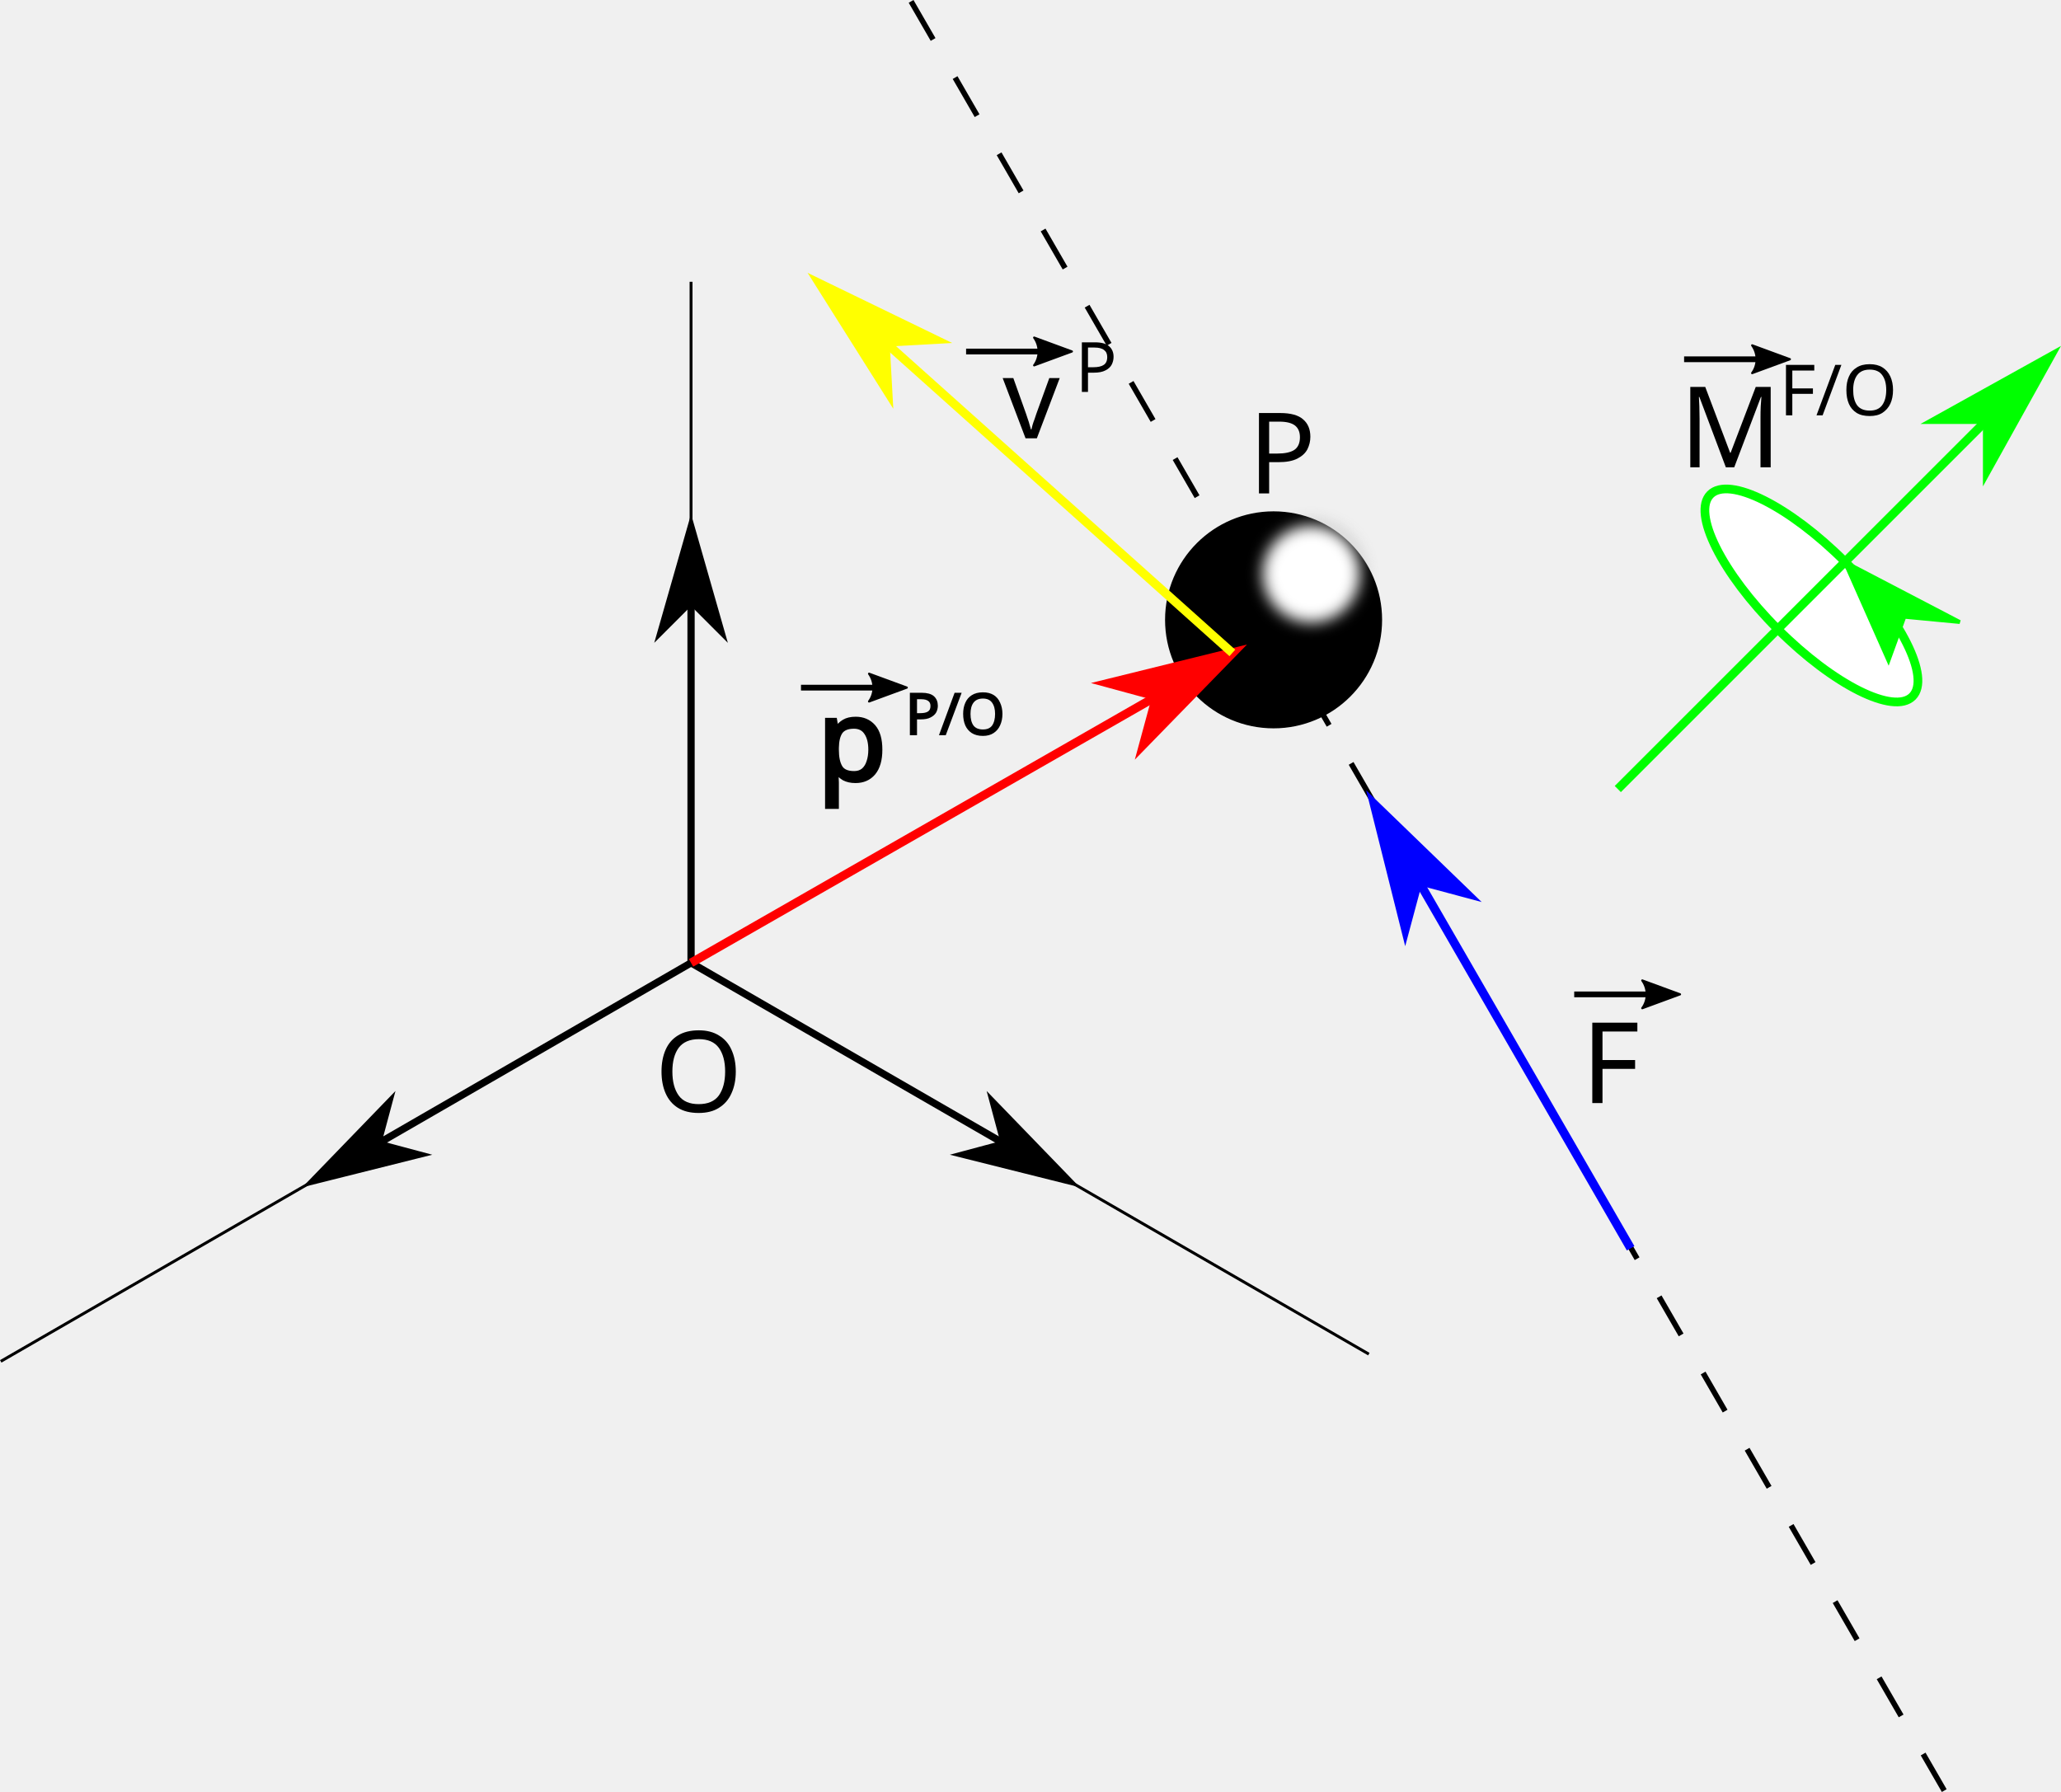
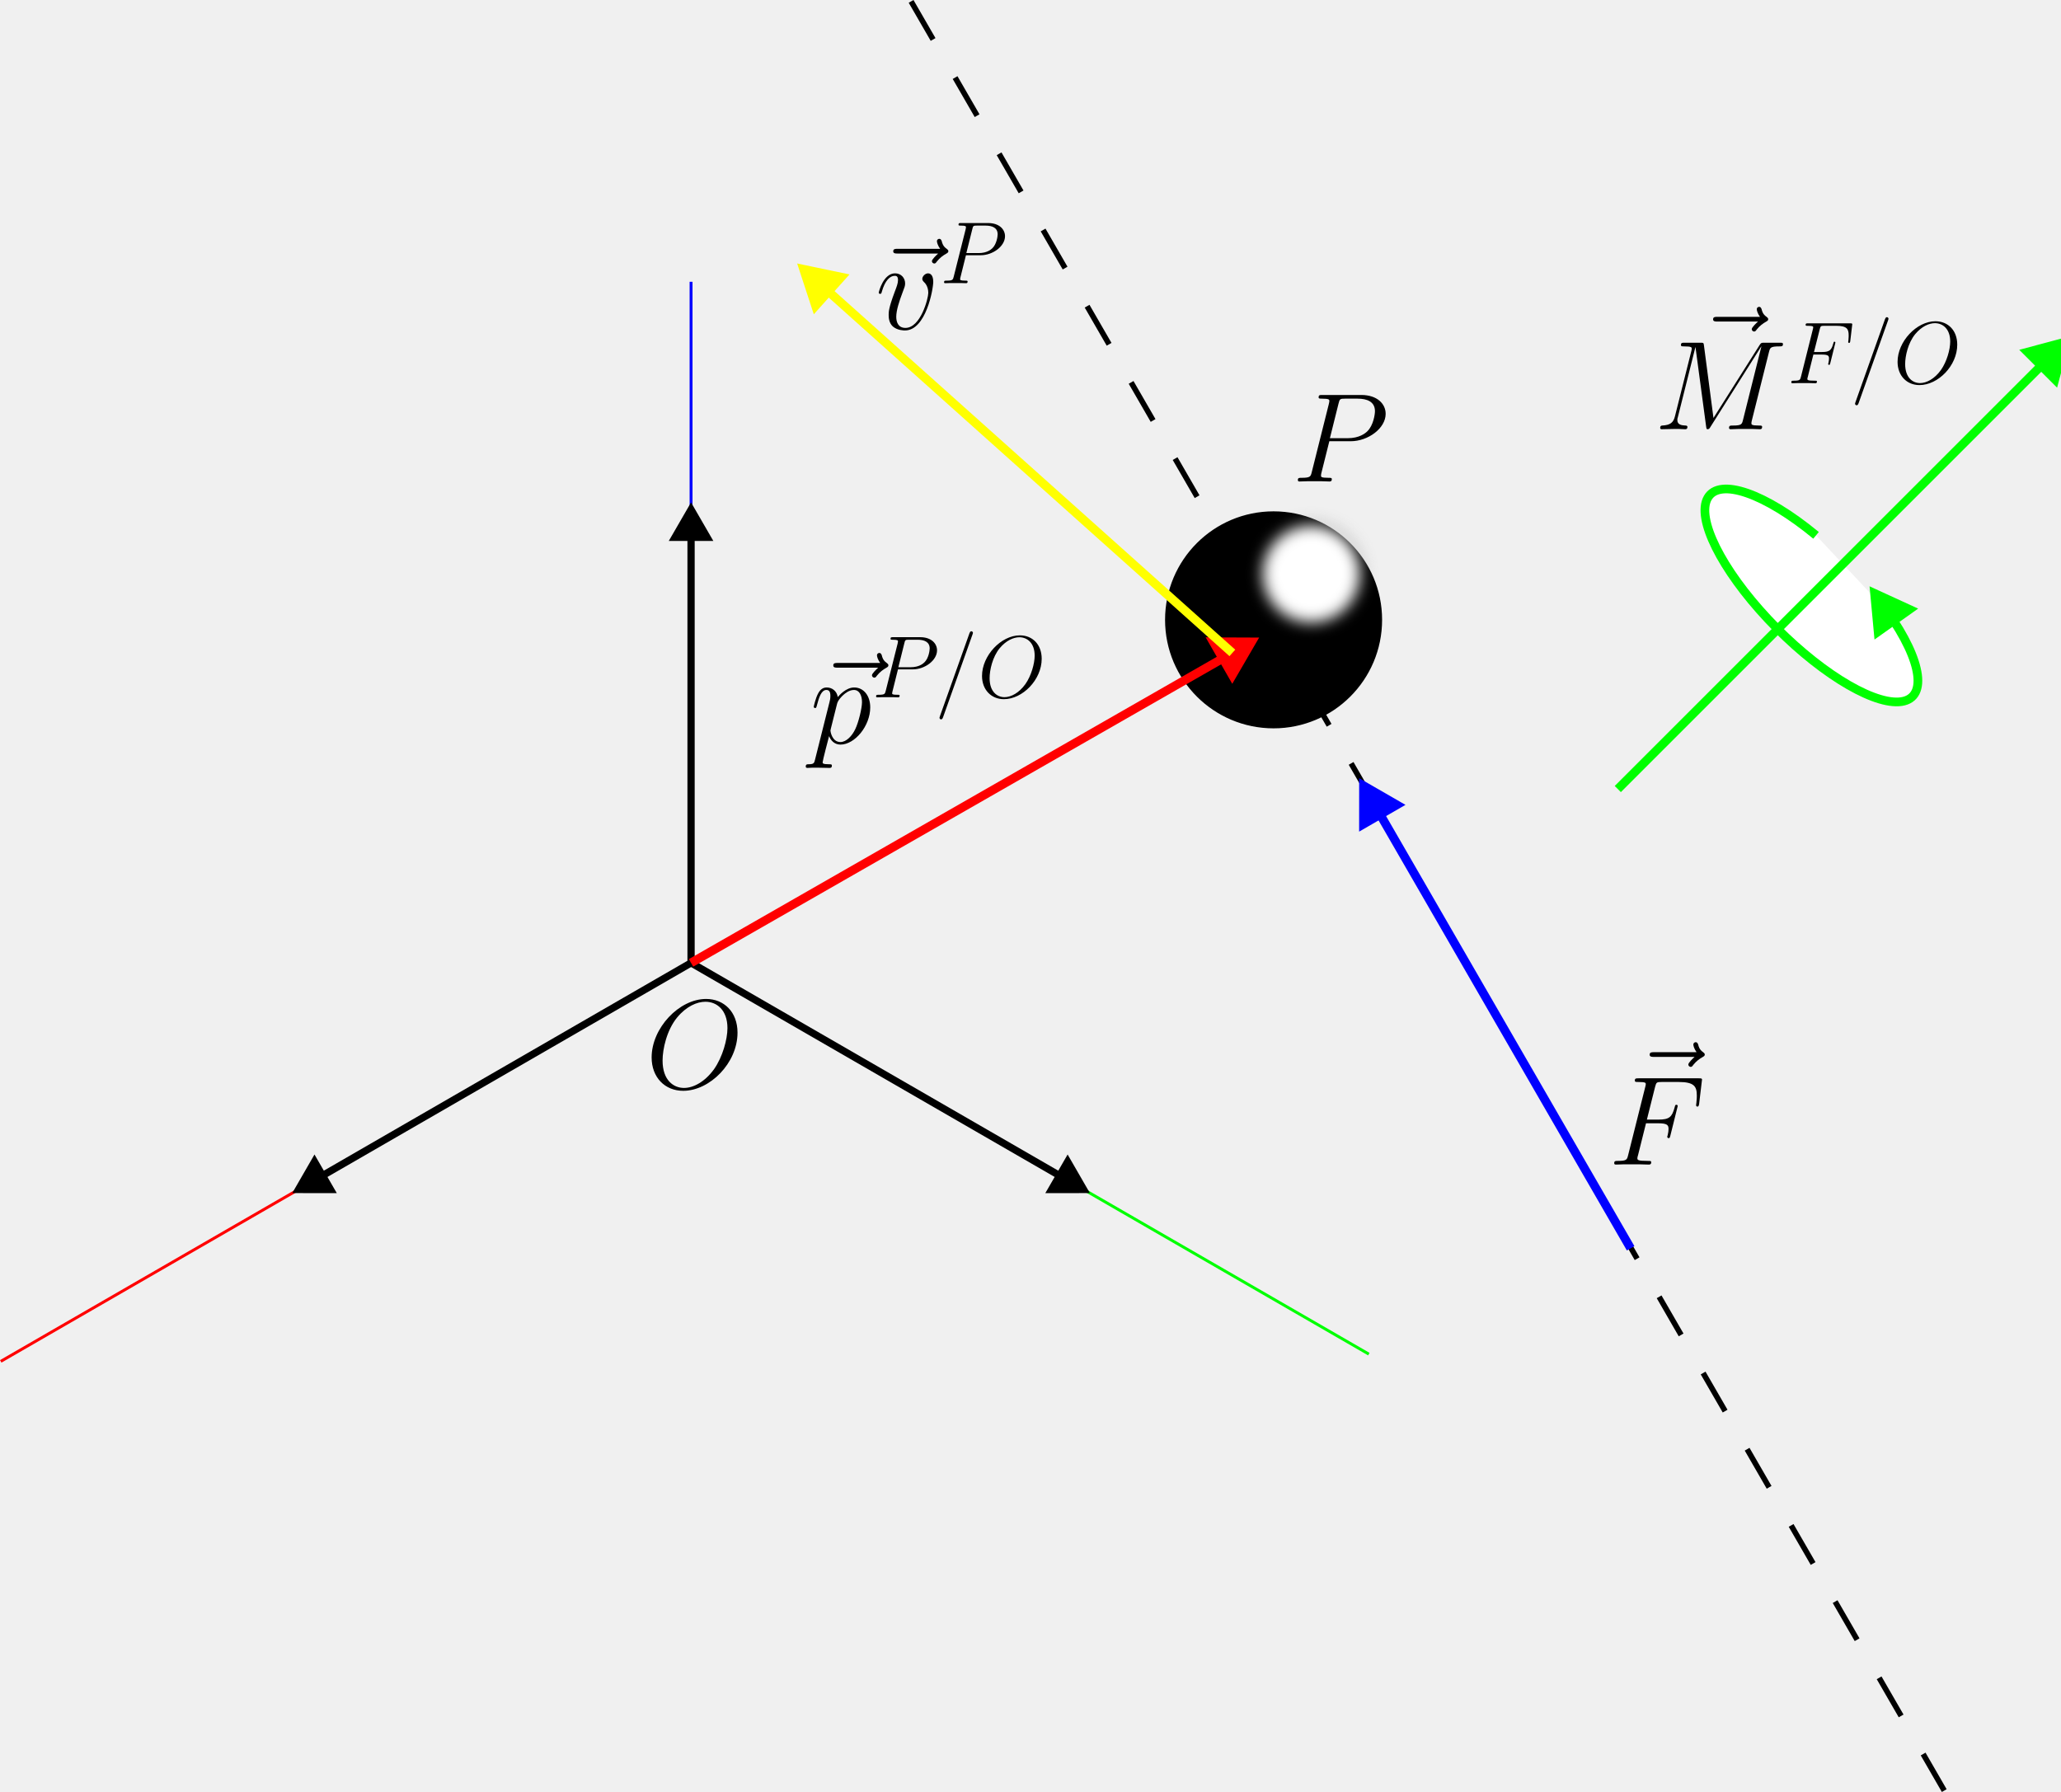
<svg xmlns="http://www.w3.org/2000/svg" width="142.205mm" height="123.658mm" viewBox="0 0 142.205 123.658" version="1.1" id="svg1574">
  <defs id="defs1568">
+     <marker style="overflow:visible" id="marker1" refX="0" refY="0" orient="auto-start-reverse" markerWidth="1" markerHeight="1" viewBox="0 0 1 1" preserveAspectRatio="xMidYMid">
+       <path transform="scale(0.5)" style="fill:context-stroke;fill-rule:evenodd;stroke:context-stroke;stroke-width:1pt" d="M 5.77,0 -2.88,5 V -5 Z" id="path1" />
+     </marker>
+     <marker style="overflow:visible" id="Triangle" refX="0" refY="0" orient="auto-start-reverse" markerWidth="1" markerHeight="1" viewBox="0 0 1 1" preserveAspectRatio="xMidYMid">
+       <path transform="scale(0.5)" style="fill:context-stroke;fill-rule:evenodd;stroke:context-stroke;stroke-width:1pt" d="M 5.77,0 -2.88,5 V -5 Z" id="path135" />
+     </marker>
    <marker style="overflow:visible" id="marker2122" refX="0" refY="0" orient="auto">
      <path transform="scale(-0.6)" d="M 8.719,4.034 -2.207,0.016 8.719,-4.002 c -1.745,2.372 -1.735,5.617 -6e-7,8.035 z" style="fill:#000000;fill-opacity:1;fill-rule:evenodd;stroke:#000000;stroke-width:0.625;stroke-linejoin:round;stroke-opacity:1" id="path2120" />
-     </marker>
-     <marker style="overflow:visible" id="marker1952" refX="0" refY="0" orient="auto">
-       <path transform="scale(-0.6)" d="M 8.719,4.034 -2.207,0.016 8.719,-4.002 c -1.745,2.372 -1.735,5.617 -6e-7,8.035 z" style="fill:#000000;fill-opacity:1;fill-rule:evenodd;stroke:#000000;stroke-width:0.625;stroke-linejoin:round;stroke-opacity:1" id="path1950" />
-     </marker>
-     <marker style="overflow:visible" id="marker1824" refX="0" refY="0" orient="auto">
-       <path transform="scale(-0.6)" d="M 8.719,4.034 -2.207,0.016 8.719,-4.002 c -1.745,2.372 -1.735,5.617 -6e-7,8.035 z" style="fill:#000000;fill-opacity:1;fill-rule:evenodd;stroke:#000000;stroke-width:0.625;stroke-linejoin:round;stroke-opacity:1" id="path1822" />
-     </marker>
-     <marker style="overflow:visible" id="Arrow2Mend" refX="0" refY="0" orient="auto">
-       <path transform="scale(-0.6)" d="M 8.719,4.034 -2.207,0.016 8.719,-4.002 c -1.745,2.372 -1.735,5.617 -6e-7,8.035 z" style="fill:#000000;fill-opacity:1;fill-rule:evenodd;stroke:#000000;stroke-width:0.625;stroke-linejoin:round;stroke-opacity:1" id="path983" />
    </marker>
    <marker style="overflow:visible" id="marker1583" refX="0" refY="0" orient="auto">
      <path transform="matrix(-0.8,0,0,-0.8,-10,0)" style="fill:#00ff00;fill-opacity:1;fill-rule:evenodd;stroke:#00ff00;stroke-width:1pt;stroke-opacity:1" d="M 0,0 5,-5 -12.5,0 5,5 Z" id="path1581" />
    </marker>
    <marker style="overflow:visible" id="marker1477" refX="0" refY="0" orient="auto">
      <path transform="matrix(-0.8,0,0,-0.8,-10,0)" style="fill:#ffff00;fill-opacity:1;fill-rule:evenodd;stroke:#ffff00;stroke-width:1pt;stroke-opacity:1" d="M 0,0 5,-5 -12.5,0 5,5 Z" id="path1475" />
    </marker>
    <marker style="overflow:visible" id="Arrow1Lstart" refX="0" refY="0" orient="auto">
      <path transform="matrix(0.8,0,0,0.8,10,0)" style="fill:#0000ff;fill-opacity:1;fill-rule:evenodd;stroke:#0000ff;stroke-width:1pt;stroke-opacity:1" d="M 0,0 5,-5 -12.5,0 5,5 Z" id="path956" />
    </marker>
    <marker style="overflow:visible" id="marker1219" refX="0" refY="0" orient="auto">
      <path transform="matrix(-0.8,0,0,-0.8,-10,0)" style="fill:#0000ff;fill-opacity:1;fill-rule:evenodd;stroke:#0000ff;stroke-width:1pt;stroke-opacity:1" d="M 0,0 5,-5 -12.5,0 5,5 Z" id="path959" />
    </marker>
    <marker style="overflow:visible" id="marker2416" refX="0" refY="0" orient="auto">
      <path transform="matrix(-0.8,0,0,-0.8,-10,0)" style="fill:#ff0000;fill-opacity:1;fill-rule:evenodd;stroke:#ff0000;stroke-width:1pt;stroke-opacity:1" d="M 0,0 5,-5 -12.5,0 5,5 Z" id="path2414" />
    </marker>
-     <marker style="overflow:visible" id="Arrow1Lend" refX="0" refY="0" orient="auto">
-       <path transform="matrix(-0.8,0,0,-0.8,-10,0)" style="fill:#000000;fill-opacity:1;fill-rule:evenodd;stroke:#000000;stroke-width:1pt;stroke-opacity:1" d="M 0,0 5,-5 -12.5,0 5,5 Z" id="path859" />
-     </marker>
-     <marker style="overflow:visible" id="marker1202" refX="0" refY="0" orient="auto">
-       <path transform="matrix(-0.8,0,0,-0.8,-10,0)" style="fill:#000000;fill-opacity:1;fill-rule:evenodd;stroke:#000000;stroke-width:1pt;stroke-opacity:1" d="M 0,0 5,-5 -12.5,0 5,5 Z" id="path1200" />
-     </marker>
-     <marker style="overflow:visible" id="marker1230" refX="0" refY="0" orient="auto">
-       <path transform="matrix(-0.8,0,0,-0.8,-10,0)" style="fill:#000000;fill-opacity:1;fill-rule:evenodd;stroke:#000000;stroke-width:1pt;stroke-opacity:1" d="M 0,0 5,-5 -12.5,0 5,5 Z" id="path1228" />
-     </marker>
-     <filter style="color-interpolation-filters:sRGB" id="filter2408" x="-0.184" width="1.369" y="-0.184" height="1.369">
+     <filter style="color-interpolation-filters:sRGB" id="filter2408" x="-0.193" width="1.386" y="-0.193" height="1.386">
      <feGaussianBlur stdDeviation="0.523" id="feGaussianBlur2410" />
    </filter>
  </defs>
-   <g id="layer1" transform="translate(-48.09928,-70.77122)">
-     <g id="g176" style="stroke-width:0.2;stroke-miterlimit:4;stroke-dasharray:none" transform="translate(22.16851,9.715646)">
-       <path style="fill:none;stroke:#000000;stroke-width:0.2;stroke-linecap:butt;stroke-linejoin:miter;stroke-miterlimit:4;stroke-dasharray:none;stroke-opacity:1" d="M 73.612,127.5 V 80.5" id="path170" />
-       <path style="fill:none;stroke:#000000;stroke-width:0.2;stroke-linecap:butt;stroke-linejoin:miter;stroke-miterlimit:4;stroke-dasharray:none;stroke-opacity:1" d="M 120.378,154.5 73.612,127.5 25.981,155 v 0" id="path172" />
-     </g>
-     <g id="g1313" style="stroke-width:0.5;stroke-miterlimit:4;stroke-dasharray:none" transform="translate(22.16851,9.715646)">
-       <path style="fill:none;stroke:#000000;stroke-width:0.5;stroke-linecap:butt;stroke-linejoin:miter;stroke-miterlimit:4;stroke-dasharray:none;stroke-opacity:1;marker-end:url(#Arrow1Lend)" d="M 73.612,127.5 V 97.5" id="path12" />
-       <path style="fill:none;stroke:#000000;stroke-width:0.5;stroke-linecap:butt;stroke-linejoin:miter;stroke-miterlimit:4;stroke-dasharray:none;stroke-opacity:1;marker-end:url(#marker1202)" d="m 73.612,127.5 25.981,15" id="path16" />
-       <path style="fill:none;stroke:#000000;stroke-width:0.5;stroke-linecap:butt;stroke-linejoin:miter;stroke-miterlimit:4;stroke-dasharray:none;stroke-opacity:1;marker-end:url(#marker1230)" d="m 73.612,127.5 -25.981,15" id="path20" />
-     </g>
+   <g id="layer1" transform="translate(-48.0993, -70.7712)">
+     <path style="fill:none;stroke:#0000ff;stroke-width:0.2;stroke-linecap:butt;stroke-linejoin:miter;stroke-miterlimit:4;stroke-dasharray:none;stroke-opacity:1" d="M 95.781,137.216 V 90.216" id="path170" />
+     <path style="fill:none;stroke:#000000;stroke-width:0.5;stroke-linecap:butt;stroke-linejoin:miter;stroke-miterlimit:4;stroke-dasharray:none;stroke-opacity:1;marker-end:url(#Triangle)" d="m 95.781,137.216 v -30" id="path12" />
+     <path style="fill:#ff0000;stroke:#ff0000;stroke-width:0.2" d="m 95.781,137.216 -47.631,27.5" id="path3" />
+     <path style="fill:#ff0000;stroke:#00ff00;stroke-width:0.2" d="m 95.781,137.216 46.765,27" id="path2" />
+     <path style="fill:none;stroke:#000000;stroke-width:0.5;stroke-linecap:butt;stroke-linejoin:miter;stroke-miterlimit:4;stroke-dasharray:none;stroke-opacity:1;marker-end:url(#Triangle)" d="m 95.781,137.216 25.981,15" id="path16" />
+     <path style="fill:none;stroke:#000000;stroke-width:0.5;stroke-linecap:butt;stroke-linejoin:miter;stroke-miterlimit:4;stroke-dasharray:none;stroke-opacity:1;marker-end:url(#Triangle)" d="m 95.781,137.216 -25.981,15" id="path20" />
    <circle style="opacity:1;mix-blend-mode:normal;fill:#000000;stroke:#000000;stroke-width:0.171" id="path1649" cx="135.974" cy="113.545" r="7.402" />
    <path style="fill:none;stroke:#000000;stroke-width:0.38;stroke-linecap:butt;stroke-linejoin:miter;stroke-miterlimit:4;stroke-dasharray:3.036, 3.036;stroke-dashoffset:0;stroke-opacity:1" d="M 110.963,70.866 182.248,194.335" id="path952" />
    <circle style="opacity:1;fill:#ffffff;stroke:#000000;stroke-width:0.118;filter:url(#filter2408)" id="path1651" cx="138.574" cy="110.383" r="3.407" />
-     <path style="fill:#ff0000;stroke:#ff0000;stroke-width:0.6;stroke-linecap:butt;stroke-linejoin:miter;stroke-miterlimit:4;stroke-dasharray:none;stroke-opacity:1;marker-end:url(#marker2416)" d="M 95.781,137.216 133.129,115.827" id="path2412" />
-     <path style="fill:#0000ff;stroke:#0000ff;stroke-width:0.6;stroke-linecap:butt;stroke-linejoin:miter;stroke-miterlimit:4;stroke-dasharray:none;stroke-opacity:1;marker-start:url(#Arrow1Lstart)" d="m 142.944,126.315 17.666,30.598" id="path954" />
-     <text xml:space="preserve" style="font-size:7.761px;line-height:1.25;font-family:sans-serif;-inkscape-font-specification:sans-serif;stroke-width:0.265" x="93.272" y="147.497" id="text1363">
-       <tspan id="tspan1361" x="93.272" y="147.497" style="stroke-width:0.265">O</tspan>
-     </text>
-     <text xml:space="preserve" style="font-size:7.761px;line-height:1.25;font-family:sans-serif;-inkscape-font-specification:sans-serif;stroke-width:0.265" x="134.216" y="104.819" id="text1385">
-       <tspan id="tspan1383" x="134.216" y="104.819" style="stroke-width:0.265">P</tspan>
-     </text>
-     <path style="fill:#ffff00;stroke:#ffff00;stroke-width:0.6;stroke-linecap:butt;stroke-linejoin:miter;stroke-miterlimit:4;stroke-dasharray:none;stroke-opacity:1;marker-end:url(#marker1477)" d="M 133.129,115.827 104.689,90.375" id="path1467" />
-     <ellipse style="fill:#ffffff;stroke:#00ff00;stroke-width:0.6;stroke-linejoin:bevel;stroke-miterlimit:4;stroke-dasharray:none;stroke-dashoffset:0" id="path1571" cx="201.487" cy="-43.29" rx="9.859" ry="3.286" transform="rotate(45)" />
-     <path style="fill:none;stroke:#00ff00;stroke-width:0.6;stroke-linecap:butt;stroke-linejoin:miter;stroke-miterlimit:4;stroke-dasharray:none;stroke-opacity:1;marker-end:url(#marker1583)" d="M 159.724,125.221 189.481,95.465" id="path1573" />
-     <path style="fill:#00ff00;stroke:#00ff00;stroke-width:0.265px;stroke-linecap:butt;stroke-linejoin:miter;stroke-opacity:1" d="m 175.388,109.557 7.931,4.138 -3.821,-0.362 -1.097,3.023 z" id="path1657" />
-     <text xml:space="preserve" style="font-size:7.761px;line-height:1.25;font-family:sans-serif;-inkscape-font-specification:sans-serif;fill:#000000;stroke:#000000;stroke-width:0.265" x="104.502" y="124.596" id="text1684">
-       <tspan id="tspan1682" x="104.502" y="124.596" style="fill:#000000;stroke:#000000;stroke-width:0.265">p</tspan>
-     </text>
-     <text xml:space="preserve" style="font-size:3.906px;line-height:1.25;font-family:sans-serif;-inkscape-font-specification:sans-serif;fill:#000000;stroke:#000000;stroke-width:0.133" x="110.57" y="121.443" id="text1688">
-       <tspan id="tspan1686" x="110.57" y="121.443" style="fill:#000000;stroke:#000000;stroke-width:0.133">P/O</tspan>
-     </text>
-     <path style="fill:#000000;stroke:#000000;stroke-width:0.397;stroke-linecap:butt;stroke-linejoin:miter;stroke-miterlimit:4;stroke-dasharray:none;stroke-opacity:1;marker-end:url(#Arrow2Mend)" d="m 103.366,118.224 h 6.773" id="path1690" />
-     <text xml:space="preserve" style="font-size:7.761px;line-height:1.25;font-family:sans-serif;-inkscape-font-specification:sans-serif;stroke-width:0.265" x="117.281" y="101.013" id="text1810">
-       <tspan id="tspan1808" x="117.281" y="101.013" style="stroke-width:0.265">v<tspan style="font-size:65%;baseline-shift:super" id="tspan1812" />
-       </tspan>
-     </text>
-     <path style="fill:#000000;stroke:#000000;stroke-width:0.397;stroke-linecap:butt;stroke-linejoin:miter;stroke-miterlimit:4;stroke-dasharray:none;stroke-opacity:1;marker-end:url(#marker1824)" d="m 114.758,95.029 h 6.773" id="path1820" />
-     <path style="fill:#000000;stroke:#000000;stroke-width:0.397;stroke-linecap:butt;stroke-linejoin:miter;stroke-miterlimit:4;stroke-dasharray:none;stroke-opacity:1;marker-end:url(#marker1952)" d="m 164.299,95.564 h 6.773" id="path1948" />
-     <text xml:space="preserve" style="font-size:7.761px;line-height:1.25;font-family:sans-serif;-inkscape-font-specification:sans-serif;stroke-width:0.265" x="157.213" y="146.888" id="text2110">
-       <tspan id="tspan2108" x="157.213" y="146.888" style="stroke-width:0.265">F</tspan>
-     </text>
-     <path style="fill:#000000;stroke:#000000;stroke-width:0.397;stroke-linecap:butt;stroke-linejoin:miter;stroke-miterlimit:4;stroke-dasharray:none;stroke-opacity:1;marker-end:url(#marker2122)" d="m 156.717,139.391 h 6.773" id="path2118" />
-     <text xml:space="preserve" style="font-size:7.761px;line-height:1.25;font-family:sans-serif;-inkscape-font-specification:sans-serif;stroke-width:0.265" x="163.975" y="103.017" id="text2240">
-       <tspan id="tspan2238" x="163.975" y="103.017" style="stroke-width:0.265">M<tspan style="font-size:65%;baseline-shift:super" id="tspan2242" />
-       </tspan>
-     </text>
-     <text xml:space="preserve" style="font-size:4.795px;line-height:1.25;font-family:sans-serif;-inkscape-font-specification:sans-serif;stroke-width:0.163" x="122.279" y="97.817" id="text2429">
-       <tspan id="tspan2427" x="122.279" y="97.817" style="stroke-width:0.163">P</tspan>
-     </text>
-     <text xml:space="preserve" style="font-size:4.87px;line-height:1.25;font-family:sans-serif;-inkscape-font-specification:sans-serif;stroke-width:0.166" x="170.858" y="99.431" id="text2433">
-       <tspan id="tspan2431" x="170.858" y="99.431" style="stroke-width:0.166">F/O</tspan>
-     </text>
+     <path style="fill:#ff0000;stroke:#ff0000;stroke-width:0.6;stroke-linecap:butt;stroke-linejoin:miter;stroke-miterlimit:4;stroke-dasharray:none;stroke-opacity:1;marker-end:url(#marker1)" d="M 95.781,137.216 133.129,115.827" id="path2412" />
+     <path style="fill:#0000ff;stroke:#0000ff;stroke-width:0.6;stroke-linecap:butt;stroke-linejoin:miter;stroke-miterlimit:4;stroke-dasharray:none;stroke-opacity:1;marker-start:url(#Triangle)" d="m 142.944,126.315 17.666,30.598" id="path954" />
+     <path style="fill:#ffff00;stroke:#ffff00;stroke-width:0.6;stroke-linecap:butt;stroke-linejoin:miter;stroke-miterlimit:4;stroke-dasharray:none;stroke-opacity:1;marker-end:url(#Triangle)" d="M 133.129,115.827 104.689,90.375" id="path1467" />
+     <path style="fill:#ffffff;stroke:#00ff00;stroke-width:0.6;stroke-linejoin:bevel;stroke-miterlimit:4;stroke-dasharray:none;stroke-dashoffset:0;marker-start:url(#Triangle)" id="path1571" transform="rotate(45)" d="m 205.978,-46.215 a 9.859,3.286 0 0 1 4.969,3.85 9.859,3.286 0 0 1 -10.419,2.346 9.859,3.286 0 0 1 -8.86,-2.974 9.859,3.286 0 0 1 7.111,-3.456" />
+     <path style="fill:none;stroke:#00ff00;stroke-width:0.6;stroke-linecap:butt;stroke-linejoin:miter;stroke-miterlimit:4;stroke-dasharray:none;stroke-opacity:1;marker-end:url(#Triangle)" d="M 159.724,125.221 189.481,95.465" id="path1573" />
+     <g transform="translate(137.6492,98.02768)" id="g4">
+       <g fill="#000000" fill-opacity="1" id="g2" transform="matrix(0.352778,0,0,0.352778,-1.1165,-0.708422)">
+         <g id="use1" transform="translate(1.993,18.93)">
+           <path d="M 7.328,-7.875 H 11.5 c 3.422,0 6.844,-2.531 6.844,-5.359 0,-1.938 -1.641,-3.688 -4.766,-3.688 h -7.656 c -0.469,0 -0.688,0 -0.688,0.469 0,0.25 0.219,0.25 0.594,0.25 1.5,0 1.5,0.188 1.5,0.469 0,0.047 0,0.203 -0.094,0.562 l -3.344,13.344 c -0.219,0.859 -0.266,1.109 -2,1.109 -0.484,0 -0.719,0 -0.719,0.453 C 1.172,0 1.391,0 1.531,0 2,0 2.5,-0.047 2.969,-0.047 H 5.875 C 6.344,-0.047 6.859,0 7.328,0 7.531,0 7.812,0 7.812,-0.469 c 0,-0.25 -0.234,-0.25 -0.594,-0.25 -1.5,0 -1.516,-0.172 -1.516,-0.422 0,-0.125 0.016,-0.297 0.047,-0.422 z M 9.125,-15.234 c 0.219,-0.922 0.312,-0.969 1.281,-0.969 h 2.453 c 1.859,0 3.391,0.594 3.391,2.453 0,0.641 -0.312,2.75 -1.453,3.891 -0.422,0.438 -1.609,1.391 -3.875,1.391 H 7.438 Z m 0,0" id="path4" />
+         </g>
+       </g>
+     </g>
+     <g transform="translate(93.06103,139.7062)" id="g7">
+       <g fill="#000000" fill-opacity="1" id="g6" transform="matrix(0.352778,0,0,0.352778,-1.12201,-0.521009)">
+         <g id="g5" transform="translate(1.993,18.93)">
+           <path d="m 17.984,-10.859 c 0,-4.078 -2.672,-6.594 -6.141,-6.594 -5.297,0 -10.656,5.703 -10.656,11.438 0,3.891 2.578,6.531 6.172,6.531 5.203,0 10.625,-5.422 10.625,-11.375 z m -10.469,10.812 c -2.031,0 -4.188,-1.484 -4.188,-5.359 0,-2.25 0.812,-5.938 2.844,-8.422 1.812,-2.188 3.891,-3.078 5.547,-3.078 2.188,0 4.297,1.594 4.297,5.156 0,2.203 -0.953,5.656 -2.609,8.016 -1.812,2.516 -4.062,3.688 -5.891,3.688 z m 0,0" id="path5" />
+         </g>
+       </g>
+     </g>
+     <g transform="translate(120.299, 130.005)" id="g9">
+       <g id="g10" transform="translate(39.17791,12.68618)">
+         <g fill="#000000" fill-opacity="1" id="g3" transform="matrix(0.352778,0,0,0.352778,-1.10547,-0.701366)">
+           <g id="use2" transform="translate(5.582,19.66)">
+             <path d="m 13.266,-14.797 c -0.312,0.281 -1.219,1.141 -1.219,1.484 0,0.25 0.219,0.469 0.469,0.469 0.219,0 0.328,-0.141 0.5,-0.391 0.594,-0.75 1.266,-1.219 1.828,-1.531 0.25,-0.156 0.422,-0.234 0.422,-0.5 0,-0.219 -0.203,-0.344 -0.344,-0.469 -0.703,-0.469 -0.875,-1.141 -0.938,-1.438 -0.078,-0.203 -0.156,-0.5 -0.5,-0.5 -0.156,0 -0.453,0.109 -0.453,0.469 0,0.234 0.156,0.828 0.625,1.484 H 5.328 c -0.422,0 -0.844,0 -0.844,0.484 0,0.438 0.453,0.438 0.844,0.438 z m 0,0" id="path7" />
+           </g>
+         </g>
+         <g fill="#000000" fill-opacity="1" id="g8" transform="matrix(0.352778,0,0,0.352778,-1.10547,-0.701366)">
+           <g id="use3" transform="translate(1.993,25.925)">
+             <path d="m 7.359,-8.078 h 2.375 c 1.891,0 2.031,0.422 2.031,1.141 0,0.328 -0.047,0.672 -0.172,1.219 -0.047,0.094 -0.078,0.219 -0.078,0.266 0,0.172 0.109,0.281 0.281,0.281 0.203,0 0.219,-0.109 0.328,-0.5 l 1.438,-5.781 c 0,-0.094 -0.078,-0.25 -0.25,-0.25 -0.234,0 -0.25,0.109 -0.359,0.531 -0.516,1.859 -1.016,2.375 -3.172,2.375 h -2.25 L 9.141,-15.219 c 0.234,-0.859 0.281,-0.938 1.297,-0.938 H 13.75 c 3.094,0 3.547,0.922 3.547,2.672 0,0.156 0,0.703 -0.078,1.344 -0.016,0.094 -0.062,0.422 -0.062,0.516 0,0.203 0.109,0.281 0.266,0.281 0.172,0 0.266,-0.109 0.328,-0.547 l 0.516,-4.344 c 0,-0.078 0.047,-0.312 0.047,-0.375 0,-0.266 -0.219,-0.266 -0.672,-0.266 h -11.75 c -0.469,0 -0.719,0 -0.719,0.438 0,0.281 0.188,0.281 0.609,0.281 1.531,0 1.531,0.172 1.531,0.438 0,0.125 -0.031,0.234 -0.094,0.5 L 3.859,-1.828 c -0.219,0.859 -0.266,1.109 -2,1.109 -0.469,0 -0.719,0 -0.719,0.453 C 1.141,0 1.359,0 1.516,0 c 0.469,0 0.969,-0.047 1.438,-0.047 h 3.219 C 6.719,-0.047 7.312,0 7.859,0 8.078,0 8.375,0 8.375,-0.453 8.375,-0.719 8.234,-0.719 7.688,-0.719 c -1.969,0 -2.016,-0.172 -2.016,-0.547 0,-0.125 0.047,-0.328 0.109,-0.5 z m 0,0" id="path8" />
+           </g>
+         </g>
+       </g>
+     </g>
+     <g transform="translate(103.695,114.3338)" id="g19">
+       <g fill="#000000" fill-opacity="1" id="g15" transform="matrix(0.352778,0,0,0.352778,-0.434807,-0.69925)">
+         <g id="use5" transform="translate(2.132,23.899)">
+           <path d="m 13.266,-14.797 c -0.312,0.281 -1.219,1.141 -1.219,1.484 0,0.25 0.219,0.469 0.469,0.469 0.219,0 0.328,-0.141 0.5,-0.391 0.594,-0.75 1.266,-1.219 1.828,-1.531 0.25,-0.156 0.422,-0.234 0.422,-0.5 0,-0.219 -0.203,-0.344 -0.344,-0.469 -0.703,-0.469 -0.875,-1.141 -0.938,-1.438 -0.078,-0.203 -0.156,-0.5 -0.5,-0.5 -0.156,0 -0.453,0.109 -0.453,0.469 0,0.234 0.156,0.828 0.625,1.484 H 5.328 c -0.422,0 -0.844,0 -0.844,0.484 0,0.438 0.453,0.438 0.844,0.438 z m 0,0" id="path9" />
+         </g>
+       </g>
+       <g fill="#000000" fill-opacity="1" id="g16" transform="matrix(0.352778,0,0,0.352778,-0.434807,-0.69925)">
+         <g id="use6" transform="translate(1.99815,23.899)">
+           <path d="m 1.062,3.141 c -0.172,0.75 -0.266,0.953 -1.281,0.953 -0.297,0 -0.547,0 -0.547,0.469 0,0.047 0.016,0.25 0.297,0.25 0.312,0 0.672,-0.047 0.984,-0.047 H 1.594 c 0.516,0 1.781,0.047 2.297,0.047 0.156,0 0.453,0 0.453,-0.453 0,-0.266 -0.188,-0.266 -0.609,-0.266 -1.125,0 -1.203,-0.172 -1.203,-0.375 0,-0.297 1.109,-4.562 1.266,-5.125 0.266,0.688 0.938,1.656 2.219,1.656 2.812,0 5.828,-3.641 5.828,-7.281 0,-2.281 -1.281,-3.891 -3.141,-3.891 -1.594,0 -2.922,1.531 -3.203,1.875 -0.203,-1.234 -1.156,-1.875 -2.156,-1.875 -0.719,0 -1.281,0.344 -1.75,1.281 -0.453,0.891 -0.797,2.406 -0.797,2.5 0,0.109 0.094,0.234 0.266,0.234 0.203,0 0.219,-0.031 0.375,-0.609 0.375,-1.453 0.844,-2.922 1.828,-2.922 0.578,0 0.781,0.406 0.781,1.141 0,0.594 -0.078,0.844 -0.188,1.297 z m 4.297,-10.875 c 0.172,-0.688 0.859,-1.406 1.25,-1.75 0.281,-0.25 1.094,-0.953 2.047,-0.953 1.078,0 1.578,1.094 1.578,2.391 0,1.188 -0.688,3.984 -1.312,5.266 C 8.297,-1.438 7.156,-0.25 6.016,-0.25 4.344,-0.25 4.062,-2.375 4.062,-2.484 4.062,-2.547 4.109,-2.75 4.141,-2.875 Z m 0,0" id="path10" />
+         </g>
+       </g>
+       <g fill="#000000" fill-opacity="1" id="g17" transform="matrix(0.352778,0,0,0.352778,-0.434807,-0.69925)">
+         <g id="use7" transform="translate(14.174,14.904)">
+           <path d="m 5.094,-5.469 h 2.891 c 2.375,0 4.75,-1.766 4.75,-3.719 0,-1.344 -1.125,-2.578 -3.297,-2.578 H 4.109 c -0.328,0 -0.469,0 -0.469,0.328 0,0.172 0.141,0.172 0.406,0.172 1.047,0 1.047,0.141 1.047,0.328 0,0.031 0,0.141 -0.062,0.406 l -2.328,9.25 C 2.547,-0.672 2.516,-0.5 1.312,-0.5 c -0.328,0 -0.5,0 -0.5,0.312 C 0.812,0 0.969,0 1.062,0 c 0.328,0 0.672,-0.031 1,-0.031 H 4.078 C 4.406,-0.031 4.766,0 5.094,0 5.234,0 5.422,0 5.422,-0.328 5.422,-0.5 5.266,-0.5 5.016,-0.5 c -1.031,0 -1.062,-0.125 -1.062,-0.297 C 3.953,-0.875 3.984,-1 4,-1.078 Z m 1.25,-5.125 c 0.141,-0.641 0.219,-0.672 0.891,-0.672 H 8.938 c 1.297,0 2.359,0.422 2.359,1.703 0,0.453 -0.219,1.922 -1.016,2.703 -0.297,0.312 -1.125,0.969 -2.688,0.969 H 5.172 Z m 0,0" id="path11" />
+         </g>
+       </g>
+       <g fill="#000000" fill-opacity="1" id="g18" transform="matrix(0.352778,0,0,0.352778,-0.434807,-0.69925)">
+         <g id="use8" transform="translate(26.4503,14.904)">
+           <path d="m 7.391,-12.281 c 0,-0.016 0.094,-0.266 0.094,-0.312 0,-0.203 -0.172,-0.328 -0.297,-0.328 -0.094,0 -0.25,0 -0.391,0.391 L 1.031,3.672 C 1.031,3.688 0.938,3.938 0.938,3.984 0.938,4.188 1.109,4.312 1.234,4.312 1.344,4.312 1.5,4.281 1.625,3.922 Z m 0,0" id="path17" />
+         </g>
+         <g id="use9" transform="translate(34.87896,14.904)">
+           <path d="m 12.5,-7.547 c 0,-2.844 -1.859,-4.578 -4.266,-4.578 -3.688,0 -7.406,3.969 -7.406,7.938 0,2.703 1.797,4.547 4.281,4.547 3.625,0 7.391,-3.766 7.391,-7.906 z M 5.219,-0.031 C 3.812,-0.031 2.312,-1.062 2.312,-3.75 2.312,-5.328 2.875,-7.891 4.281,-9.609 5.547,-11.125 6.984,-11.75 8.141,-11.75 c 1.516,0 2.984,1.109 2.984,3.594 0,1.531 -0.656,3.922 -1.812,5.562 -1.25,1.75 -2.828,2.562 -4.094,2.562 z m 0,0" id="path13" />
+         </g>
+       </g>
+     </g>
+     <g transform="translate(108.7322,86.16306)" id="g25">
+       <g fill="#000000" fill-opacity="1" id="g21" transform="matrix(0.352778,0,0,0.352778,-0.937487,-0.70216)">
+         <g id="g20" transform="translate(1.004,22.751)">
+           <path d="m 13.266,-14.797 c -0.312,0.281 -1.219,1.141 -1.219,1.484 0,0.25 0.219,0.469 0.469,0.469 0.219,0 0.328,-0.141 0.5,-0.391 0.594,-0.75 1.266,-1.219 1.828,-1.531 0.25,-0.156 0.422,-0.234 0.422,-0.5 0,-0.219 -0.203,-0.344 -0.344,-0.469 -0.703,-0.469 -0.875,-1.141 -0.938,-1.438 -0.078,-0.203 -0.156,-0.5 -0.5,-0.5 -0.156,0 -0.453,0.109 -0.453,0.469 0,0.234 0.156,0.828 0.625,1.484 H 5.328 c -0.422,0 -0.844,0 -0.844,0.484 0,0.438 0.453,0.438 0.844,0.438 z m 0,0" id="path6" />
+         </g>
+       </g>
+       <g fill="#000000" fill-opacity="1" id="g22" transform="matrix(0.352778,0,0,0.352778,-0.937487,-0.70216)">
+         <g id="use4" transform="translate(1.985569,22.751)">
+           <path d="m 11.328,-9.266 c 0,-1.562 -0.797,-1.656 -1,-1.656 -0.594,0 -1.141,0.594 -1.141,1.078 0,0.297 0.188,0.469 0.281,0.578 0.25,0.219 0.891,0.891 0.891,2.172 0,1.047 -1.484,6.844 -4.469,6.844 -1.5,0 -1.797,-1.266 -1.797,-2.172 0,-1.25 0.562,-2.984 1.234,-4.766 0.391,-1.016 0.5,-1.266 0.5,-1.766 0,-1.031 -0.75,-1.969 -1.969,-1.969 -2.266,0 -3.188,3.594 -3.188,3.781 0,0.109 0.094,0.234 0.266,0.234 0.234,0 0.25,-0.109 0.344,-0.453 0.609,-2.125 1.562,-3.078 2.516,-3.078 0.219,0 0.641,0 0.641,0.828 0,0.641 -0.281,1.359 -0.641,2.297 -1.188,3.172 -1.188,3.938 -1.188,4.531 0,0.547 0.062,1.562 0.828,2.266 C 4.344,0.25 5.578,0.25 5.797,0.25 c 4.109,0 5.531,-8.109 5.531,-9.516 z m 0,0" id="path21" />
+         </g>
+       </g>
+       <g fill="#000000" fill-opacity="1" id="g24" transform="matrix(0.352778,0,0,0.352778,-0.937487,-0.70216)">
+         <g id="g23" transform="translate(14.615,13.756)">
+           <path d="m 5.094,-5.469 h 2.891 c 2.375,0 4.75,-1.766 4.75,-3.719 0,-1.344 -1.125,-2.578 -3.297,-2.578 H 4.109 c -0.328,0 -0.469,0 -0.469,0.328 0,0.172 0.141,0.172 0.406,0.172 1.047,0 1.047,0.141 1.047,0.328 0,0.031 0,0.141 -0.062,0.406 l -2.328,9.25 C 2.547,-0.672 2.516,-0.5 1.312,-0.5 c -0.328,0 -0.5,0 -0.5,0.312 C 0.812,0 0.969,0 1.062,0 c 0.328,0 0.672,-0.031 1,-0.031 H 4.078 C 4.406,-0.031 4.766,0 5.094,0 5.234,0 5.422,0 5.422,-0.328 5.422,-0.5 5.266,-0.5 5.016,-0.5 c -1.031,0 -1.062,-0.125 -1.062,-0.297 C 3.953,-0.875 3.984,-1 4,-1.078 Z m 1.25,-5.125 c 0.141,-0.641 0.219,-0.672 0.891,-0.672 H 8.938 c 1.297,0 2.359,0.422 2.359,1.703 0,0.453 -0.219,1.922 -1.016,2.703 -0.297,0.312 -1.125,0.969 -2.688,0.969 H 5.172 Z m 0,0" id="path22" />
+         </g>
+       </g>
+     </g>
+     <g transform="translate(162.6484,91.94646)" id="g35">
+       <g fill="#000000" fill-opacity="1" id="g27" transform="matrix(0.352778,0,0,0.352778,-1.13303,-0.701366)">
+         <g id="g26" transform="translate(9.076,19.66)">
+           <path d="m 13.266,-14.797 c -0.312,0.281 -1.219,1.141 -1.219,1.484 0,0.25 0.219,0.469 0.469,0.469 0.219,0 0.328,-0.141 0.5,-0.391 0.594,-0.75 1.266,-1.219 1.828,-1.531 0.25,-0.156 0.422,-0.234 0.422,-0.5 0,-0.219 -0.203,-0.344 -0.344,-0.469 -0.703,-0.469 -0.875,-1.141 -0.938,-1.438 -0.078,-0.203 -0.156,-0.5 -0.5,-0.5 -0.156,0 -0.453,0.109 -0.453,0.469 0,0.234 0.156,0.828 0.625,1.484 H 5.328 c -0.422,0 -0.844,0 -0.844,0.484 0,0.438 0.453,0.438 0.844,0.438 z m 0,0" id="path25" />
+         </g>
+       </g>
+       <g fill="#000000" fill-opacity="1" id="g29" transform="matrix(0.352778,0,0,0.352778,-1.13303,-0.701366)">
+         <g id="g28" transform="translate(1.993,25.925)">
+           <path d="m 22.5,-15.109 c 0.219,-0.844 0.281,-1.094 2.031,-1.094 0.469,0 0.703,0 0.703,-0.469 0,-0.25 -0.188,-0.25 -0.656,-0.25 h -2.969 c -0.625,0 -0.641,0.016 -0.922,0.422 L 11.641,-2.203 9.781,-16.375 C 9.719,-16.922 9.688,-16.922 9.047,-16.922 H 5.969 c -0.469,0 -0.688,0 -0.688,0.469 0,0.25 0.219,0.25 0.594,0.25 1.516,0 1.516,0.188 1.516,0.469 0,0.047 0,0.203 -0.109,0.562 L 4.109,-2.531 C 3.812,-1.344 3.25,-0.797 1.594,-0.719 c -0.078,0 -0.375,0.031 -0.375,0.453 C 1.219,0 1.438,0 1.531,0 c 0.5,0 1.766,-0.047 2.266,-0.047 h 1.188 C 5.328,-0.047 5.75,0 6.094,0 c 0.172,0 0.453,0 0.453,-0.469 0,-0.219 -0.25,-0.25 -0.359,-0.25 C 5.375,-0.75 4.578,-0.891 4.578,-1.781 c 0,-0.25 0,-0.281 0.109,-0.625 L 8.109,-16.062 H 8.125 l 2.062,15.391 C 10.266,-0.078 10.281,0 10.5,0 c 0.281,0 0.406,-0.203 0.531,-0.422 L 20.984,-16.188 h 0.031 l -3.594,14.359 c -0.219,0.859 -0.266,1.109 -2.016,1.109 -0.469,0 -0.719,0 -0.719,0.453 C 14.688,0 14.922,0 15.062,0 c 0.422,0 0.922,-0.047 1.344,-0.047 h 2.922 C 19.75,-0.047 20.266,0 20.688,0 c 0.203,0 0.469,0 0.469,-0.469 0,-0.25 -0.219,-0.25 -0.594,-0.25 -1.5,0 -1.5,-0.203 -1.5,-0.453 0,-0.016 0,-0.188 0.047,-0.391 z m 0,0" id="path27" />
+         </g>
+       </g>
+       <g fill="#000000" fill-opacity="1" id="g31" transform="matrix(0.352778,0,0,0.352778,-1.13303,-0.701366)">
+         <g id="g30" transform="translate(28.062,16.93)">
+           <path d="m 5.109,-5.609 h 1.656 c 1.312,0 1.406,0.281 1.406,0.781 0,0.234 -0.031,0.469 -0.109,0.844 C 8.031,-3.906 8,-3.828 8,-3.781 c 0,0.109 0.078,0.188 0.203,0.188 0.125,0 0.141,-0.078 0.219,-0.344 l 1,-4.016 C 9.422,-8.031 9.359,-8.125 9.25,-8.125 c -0.156,0 -0.172,0.062 -0.25,0.359 -0.359,1.297 -0.703,1.656 -2.203,1.656 h -1.562 l 1.125,-4.469 c 0.156,-0.594 0.188,-0.656 0.891,-0.656 h 2.312 c 2.141,0 2.453,0.641 2.453,1.875 0,0.094 0,0.469 -0.047,0.922 -0.016,0.062 -0.047,0.297 -0.047,0.359 0,0.141 0.078,0.188 0.188,0.188 0.109,0 0.188,-0.062 0.219,-0.375 L 12.688,-11.281 c 0,-0.047 0.031,-0.219 0.031,-0.25 0,-0.188 -0.156,-0.188 -0.453,-0.188 H 4.094 c -0.328,0 -0.5,0 -0.5,0.297 0,0.188 0.125,0.188 0.422,0.188 1.062,0 1.062,0.125 1.062,0.312 0,0.094 -0.016,0.156 -0.062,0.344 L 2.688,-1.281 C 2.531,-0.672 2.5,-0.5 1.297,-0.5 c -0.328,0 -0.5,0 -0.5,0.312 0,0.188 0.156,0.188 0.25,0.188 0.328,0 0.672,-0.031 1,-0.031 H 4.281 C 4.672,-0.031 5.078,0 5.453,0 5.609,0 5.812,0 5.812,-0.312 5.812,-0.5 5.719,-0.5 5.344,-0.5 3.984,-0.5 3.938,-0.625 3.938,-0.875 c 0,-0.094 0.047,-0.234 0.078,-0.344 z m 0,0" id="path29" />
+         </g>
+       </g>
+       <g fill="#000000" fill-opacity="1" id="g34" transform="matrix(0.352778,0,0,0.352778,-1.13303,-0.701366)">
+         <g id="g32" transform="translate(40.38479,16.93)">
+           <path d="m 7.391,-12.281 c 0,-0.016 0.094,-0.266 0.094,-0.312 0,-0.203 -0.172,-0.328 -0.297,-0.328 -0.094,0 -0.25,0 -0.391,0.391 L 1.031,3.672 C 1.031,3.688 0.938,3.938 0.938,3.984 0.938,4.188 1.109,4.312 1.234,4.312 1.344,4.312 1.5,4.281 1.625,3.922 Z m 0,0" id="path31" />
+         </g>
+         <g id="g33" transform="translate(48.81344,16.93)">
+           <path d="m 12.5,-7.547 c 0,-2.844 -1.859,-4.578 -4.266,-4.578 -3.688,0 -7.406,3.969 -7.406,7.938 0,2.703 1.797,4.547 4.281,4.547 3.625,0 7.391,-3.766 7.391,-7.906 z M 5.219,-0.031 C 3.812,-0.031 2.312,-1.062 2.312,-3.75 2.312,-5.328 2.875,-7.891 4.281,-9.609 5.547,-11.125 6.984,-11.75 8.141,-11.75 c 1.516,0 2.984,1.109 2.984,3.594 0,1.531 -0.656,3.922 -1.812,5.562 -1.25,1.75 -2.828,2.562 -4.094,2.562 z m 0,0" id="path32" />
+         </g>
+       </g>
+     </g>
  </g>
</svg>
